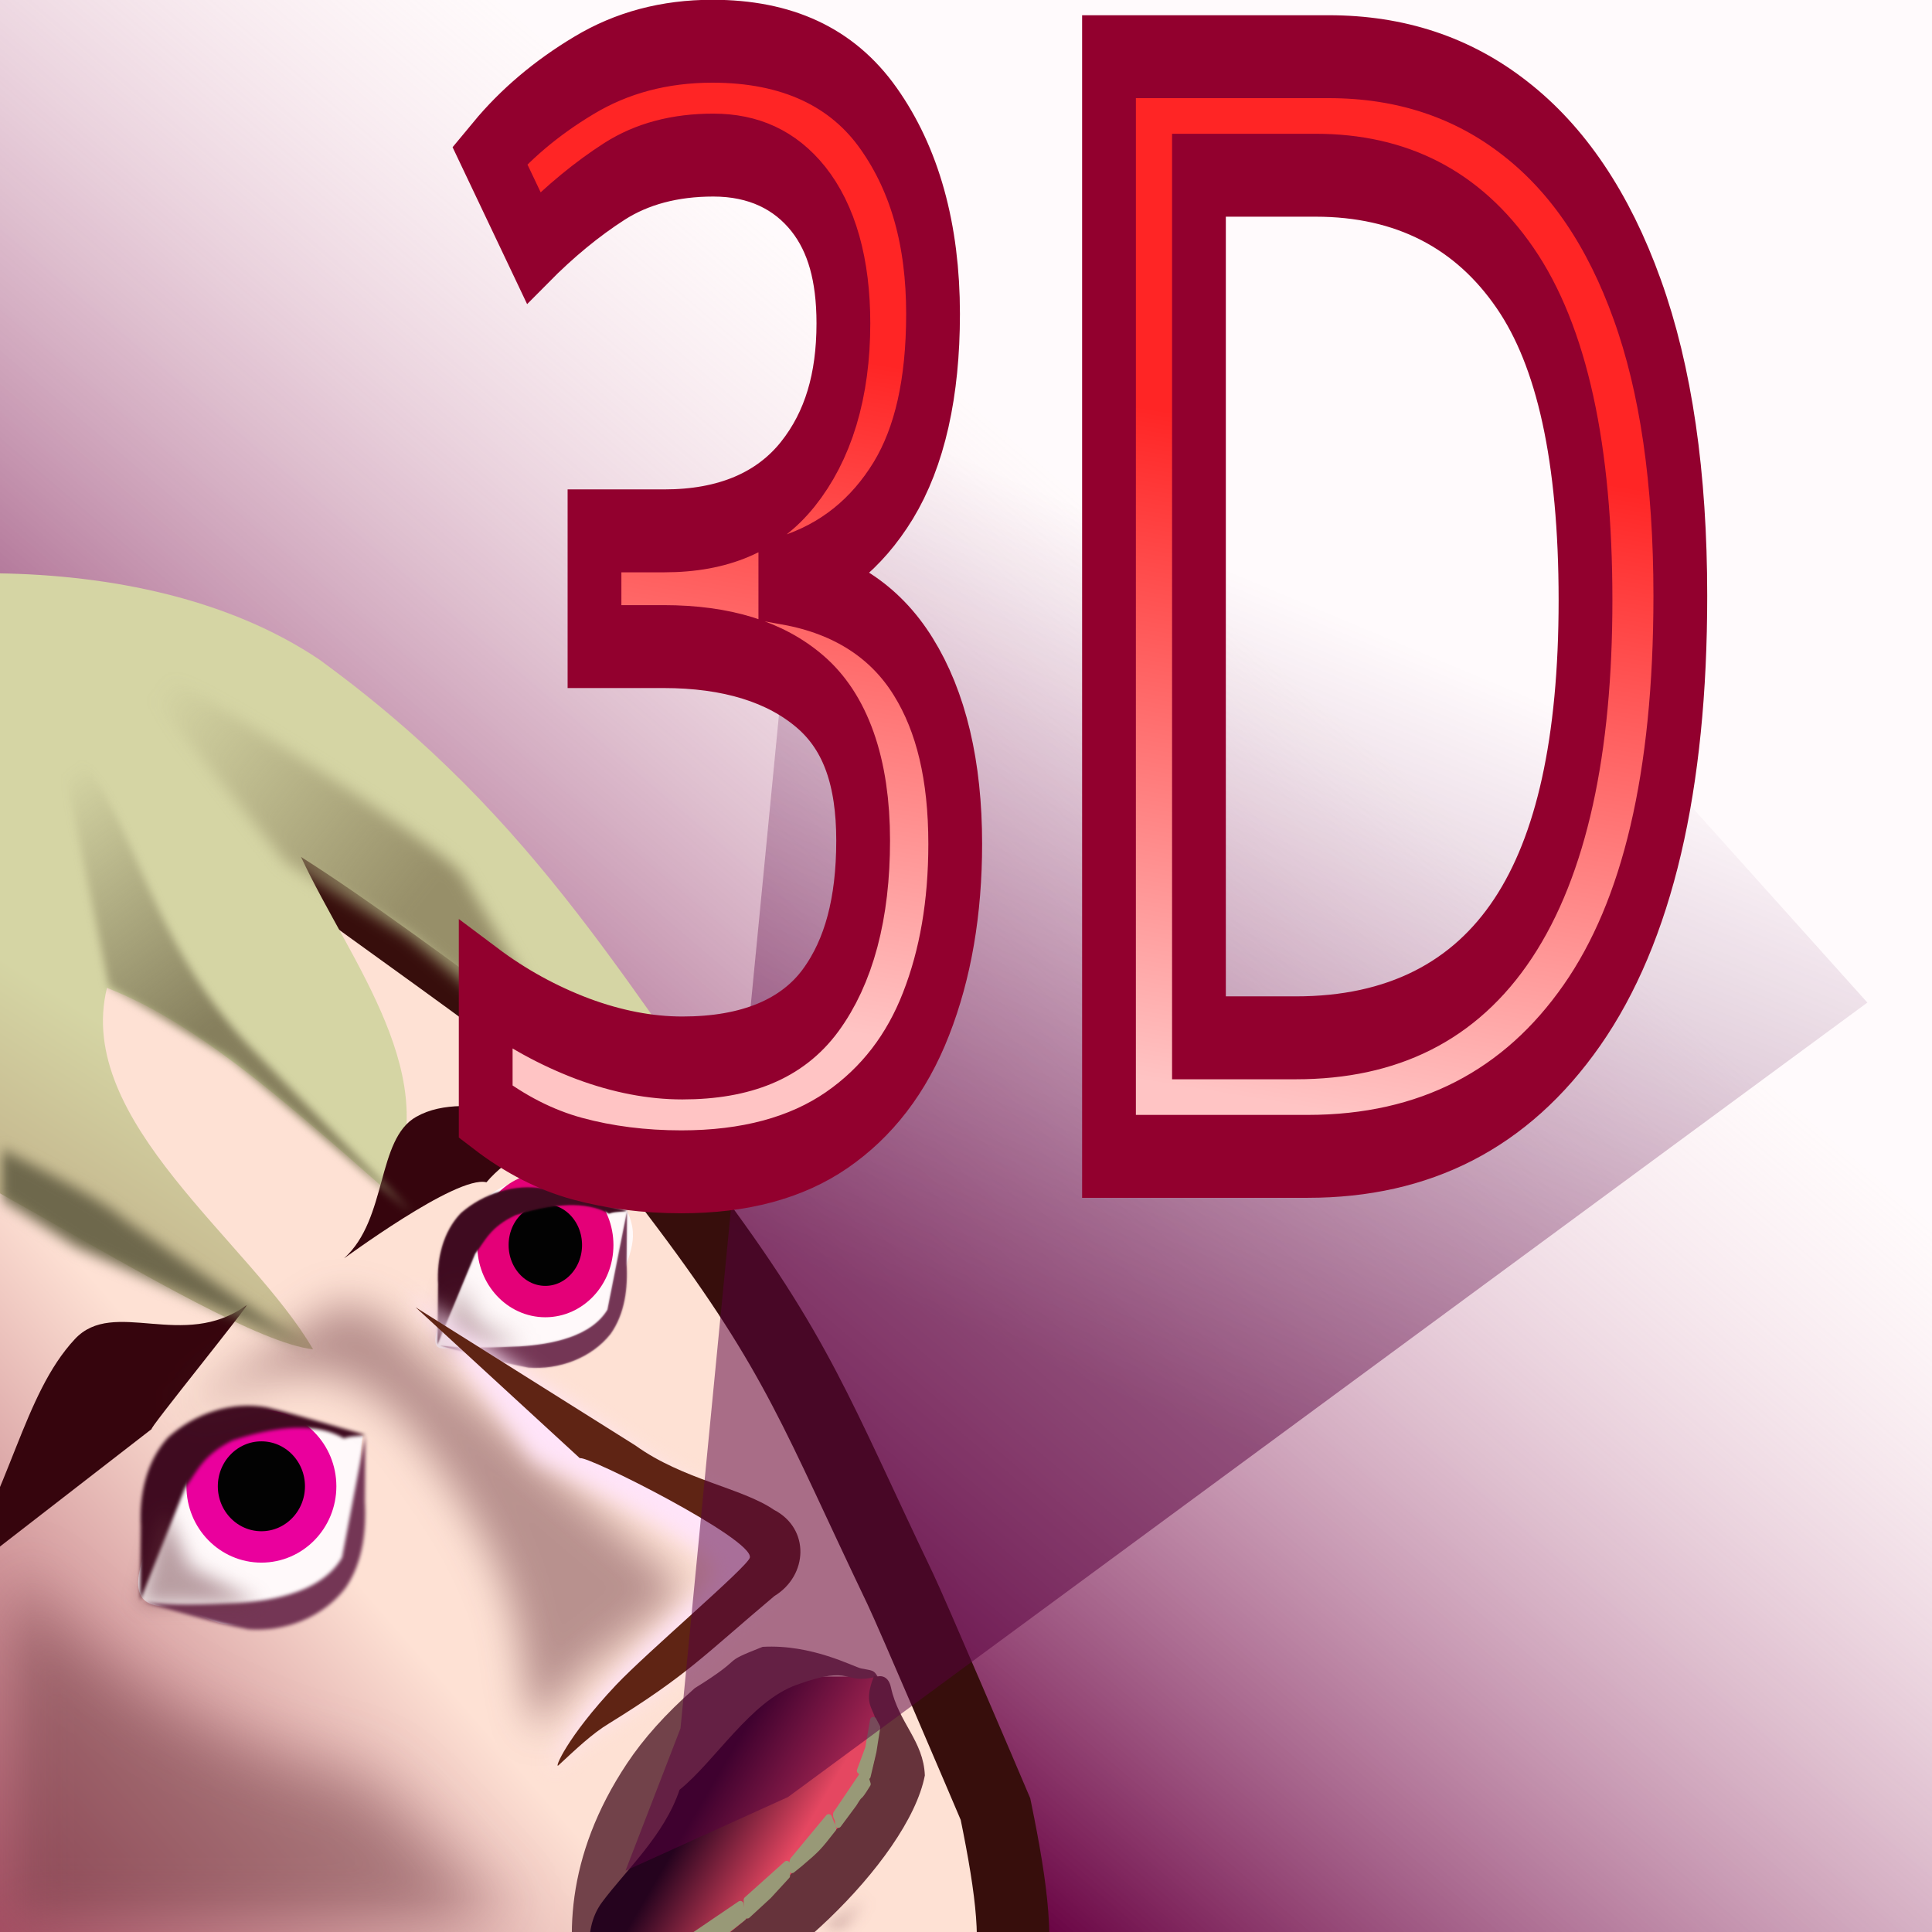
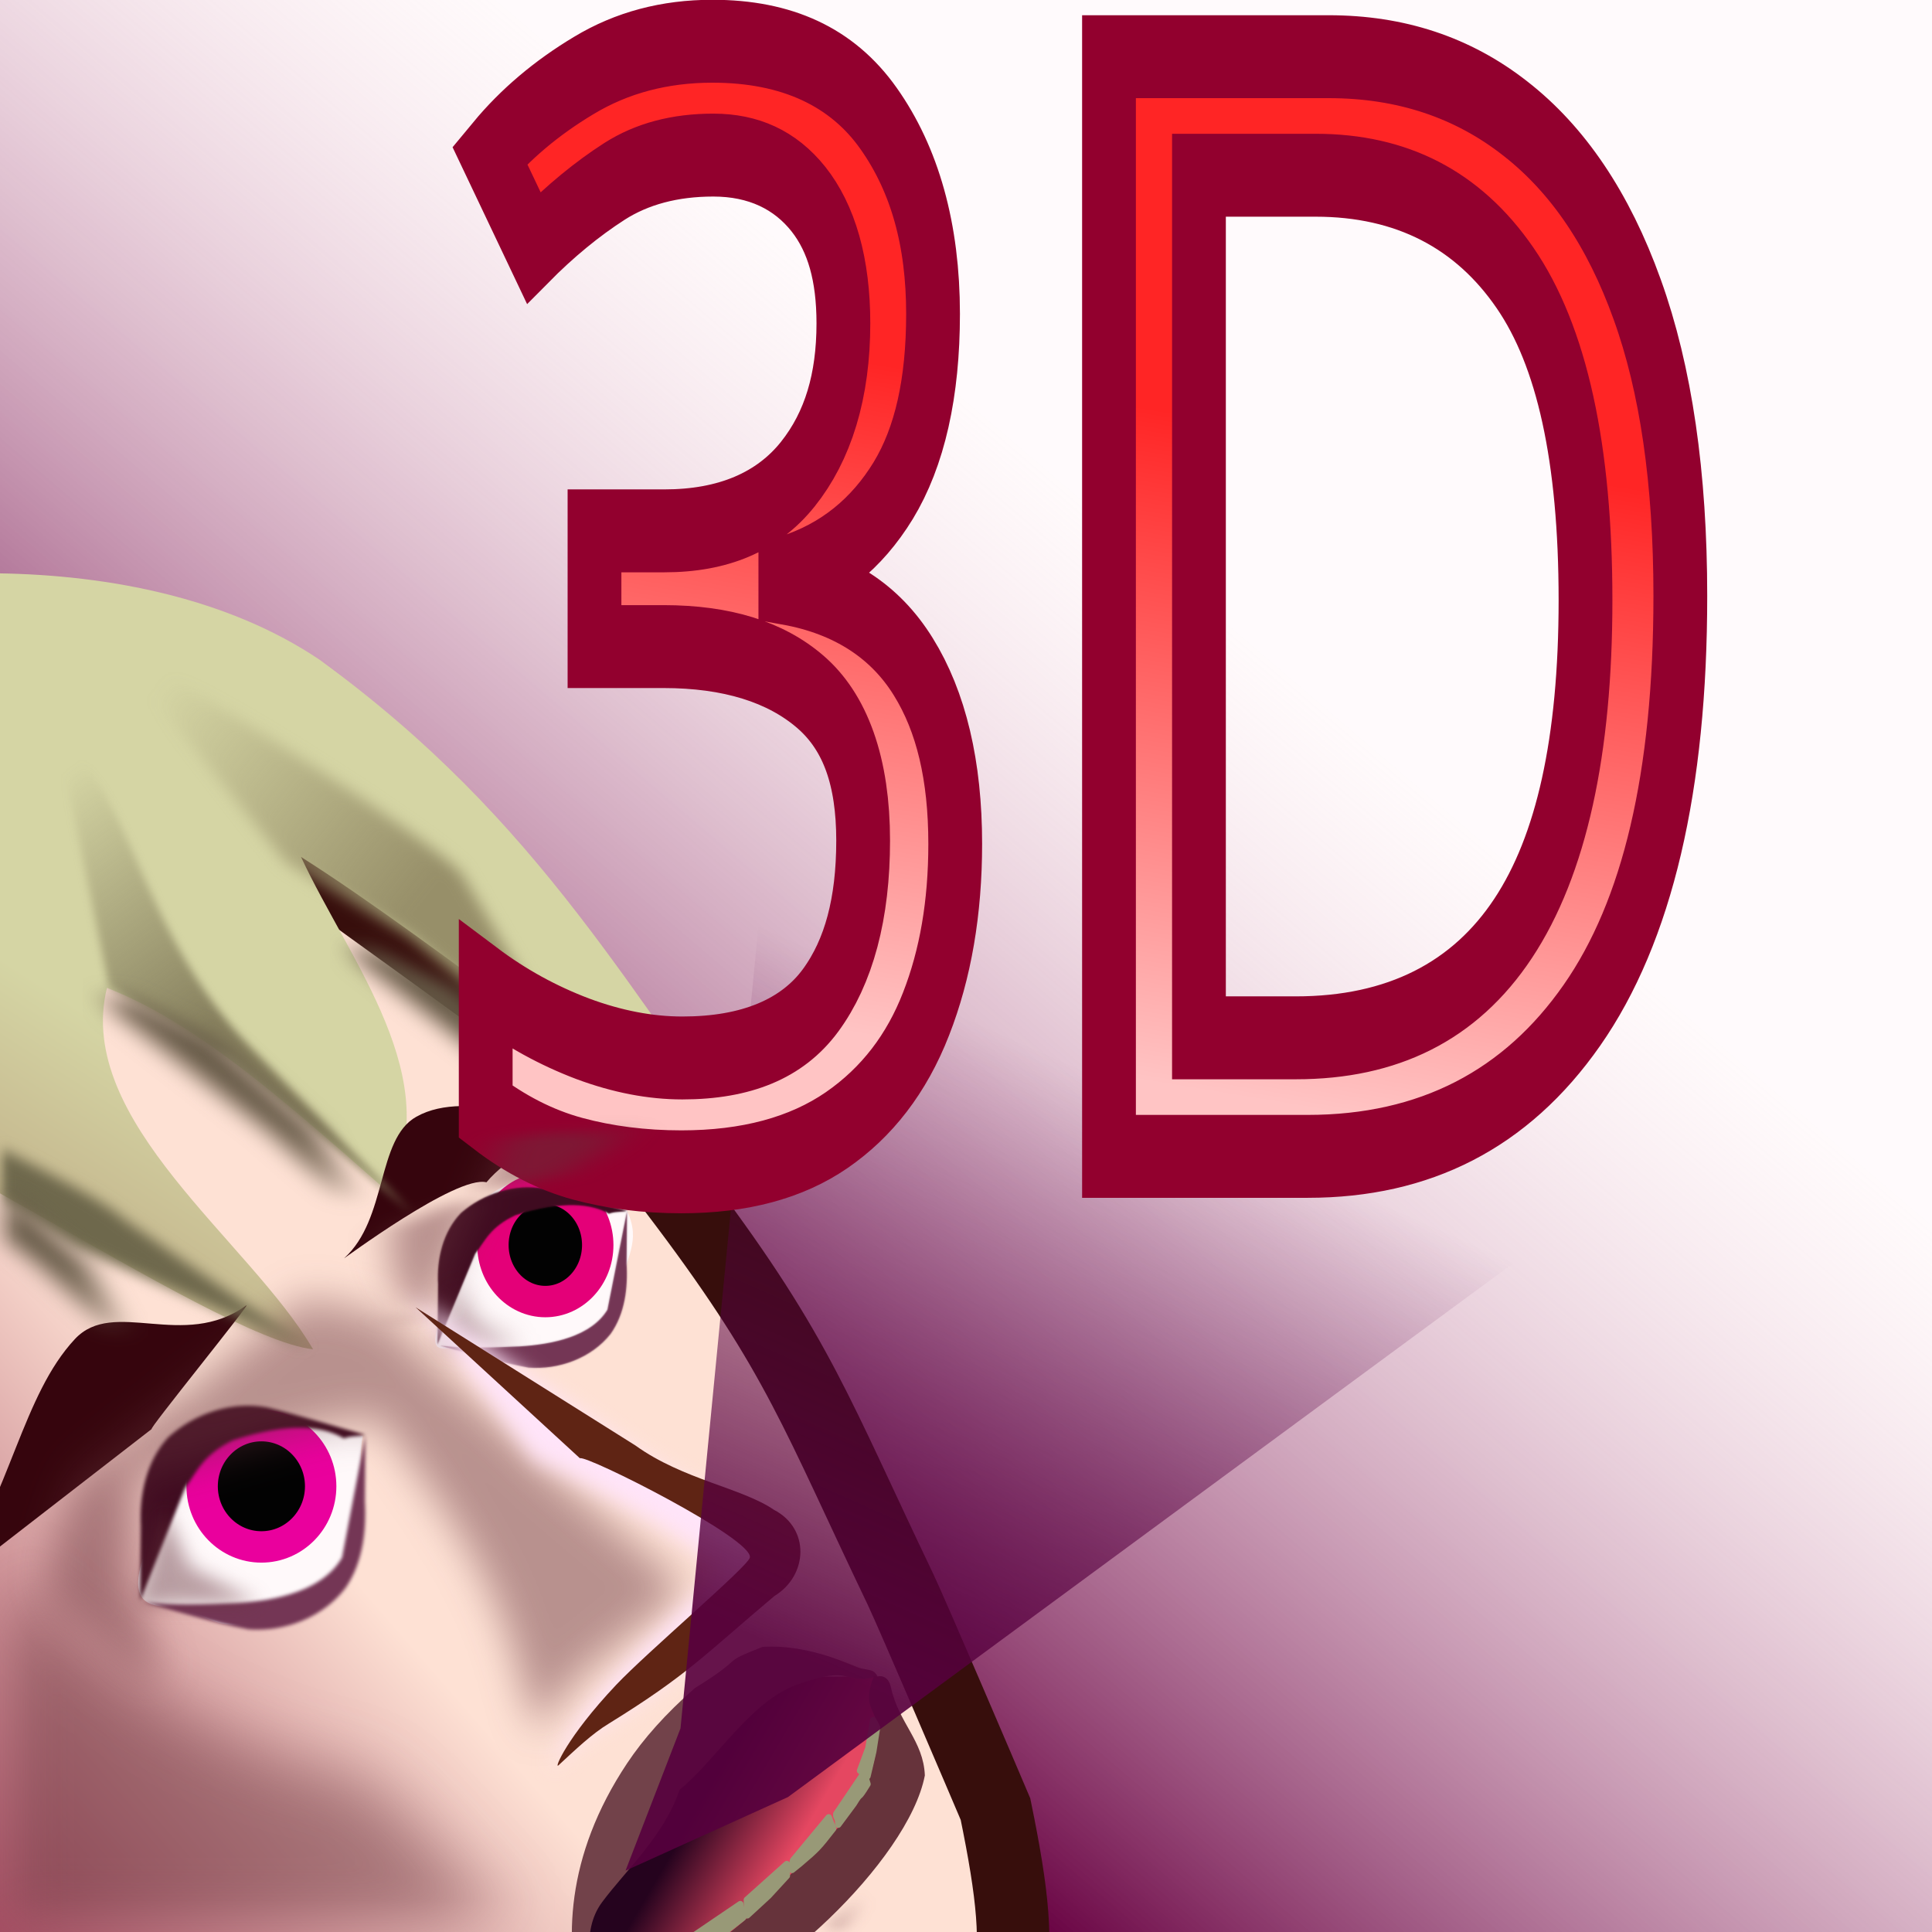
<svg xmlns="http://www.w3.org/2000/svg" xmlns:xlink="http://www.w3.org/1999/xlink" width="80mm" height="80mm" viewBox="0 0 80 80" version="1.1" id="svg8">
  <defs id="defs2">
    <linearGradient id="linearGradient1768">
      <stop style="stop-color:#5c5740;stop-opacity:1;" offset="0" id="stop1764" />
      <stop style="stop-color:#5c5740;stop-opacity:0;" offset="1" id="stop1766" />
    </linearGradient>
    <linearGradient id="linearGradient1760">
      <stop style="stop-color:#6e684c;stop-opacity:1;" offset="0" id="stop1756" />
      <stop style="stop-color:#6e684c;stop-opacity:0;" offset="1" id="stop1758" />
    </linearGradient>
    <linearGradient id="linearGradient1752">
      <stop style="stop-color:#867f5d;stop-opacity:1;" offset="0" id="stop1748" />
      <stop style="stop-color:#867f5d;stop-opacity:0;" offset="1" id="stop1750" />
    </linearGradient>
    <linearGradient id="linearGradient1744">
      <stop style="stop-color:#978f69;stop-opacity:1;" offset="0" id="stop1740" />
      <stop style="stop-color:#978f69;stop-opacity:0;" offset="1" id="stop1742" />
    </linearGradient>
    <linearGradient id="linearGradient1080">
      <stop style="stop-color:#e54761;stop-opacity:1" offset="0" id="stop1076" />
      <stop style="stop-color:#25031e;stop-opacity:1" offset="1" id="stop1078" />
    </linearGradient>
    <linearGradient id="linearGradient944">
-       <stop style="stop-color:#57003e;stop-opacity:0.512" offset="0" id="stop940" />
+       <stop style="stop-color:#57003e;stop-opacity:0.91" offset="0" id="stop940" />
      <stop style="stop-color:#570046;stop-opacity:0" offset="1" id="stop942" />
    </linearGradient>
    <linearGradient id="linearGradient934">
      <stop style="stop-color:#ff2525;stop-opacity:1" offset="0" id="stop930" />
      <stop style="stop-color:#ffc4c4;stop-opacity:1" offset="1" id="stop932" />
    </linearGradient>
    <linearGradient id="linearGradient922">
      <stop style="stop-color:#d5d5a4;stop-opacity:1" offset="0" id="stop918" />
      <stop style="stop-color:#66040c;stop-opacity:1" offset="1" id="stop920" />
    </linearGradient>
    <linearGradient id="linearGradient914">
      <stop style="stop-color:#fee1d4;stop-opacity:1" offset="0" id="stop910" />
      <stop style="stop-color:#881c3d;stop-opacity:1" offset="1" id="stop912" />
    </linearGradient>
    <linearGradient id="linearGradient879">
      <stop style="stop-color:#fedbe3;stop-opacity:0.139" offset="0" id="stop875" />
      <stop style="stop-color:#670041;stop-opacity:1" offset="1" id="stop877" />
    </linearGradient>
    <linearGradient xlink:href="#linearGradient879" id="linearGradient881" x1="90.778" y1="52.865" x2="48.595" y2="101.283" gradientUnits="userSpaceOnUse" gradientTransform="matrix(0.7326114,0,0,0.7174311,-2.233223,-0.6122833)" />
    <linearGradient xlink:href="#linearGradient914" id="linearGradient916" x1="52.936" y1="72.815" x2="31.825" y2="91.199" gradientUnits="userSpaceOnUse" gradientTransform="translate(-32.32617,-0.6398188)" />
    <linearGradient xlink:href="#linearGradient922" id="linearGradient924" x1="32.496" y1="40.371" x2="3.644" y2="85.02" gradientUnits="userSpaceOnUse" gradientTransform="translate(-32.32617,-0.6398188)" />
    <linearGradient xlink:href="#linearGradient934" id="linearGradient936" x1="94.721" y1="13.635" x2="92.343" y2="35.871" gradientUnits="userSpaceOnUse" gradientTransform="translate(-40.13885,-0.5152836)" />
-     <linearGradient xlink:href="#linearGradient944" id="linearGradient946" x1="71.745" y1="59.66" x2="84.544" y2="27.812" gradientUnits="userSpaceOnUse" gradientTransform="matrix(0.9321664,0,0,0.9745289,-24.07877,-1.947762)" />
+     <linearGradient xlink:href="#linearGradient944" id="linearGradient946" x1="63.09" y1="73.144" x2="74.034" y2="47.495" gradientUnits="userSpaceOnUse" gradientTransform="matrix(0.9321664,0,0,0.9745289,-24.07877,-1.947762)" />
    <linearGradient xlink:href="#linearGradient1080" id="linearGradient1082" x1="31.13" y1="81.958" x2="27.423" y2="79.783" gradientUnits="userSpaceOnUse" gradientTransform="translate(0.4927225,-3.231561)" />
    <filter style="color-interpolation-filters:sRGB;" id="filter1126">
      <feGaussianBlur stdDeviation="2.428 1.98" result="blur" id="feGaussianBlur1124" />
    </filter>
    <filter style="color-interpolation-filters:sRGB" id="filter1160" x="-0.069" width="1.137" y="-0.063" height="1.126">
      <feGaussianBlur stdDeviation="1.37" id="feGaussianBlur1162" />
    </filter>
    <filter style="color-interpolation-filters:sRGB;" id="filter1166">
      <feGaussianBlur stdDeviation="2.428 1.98" result="blur" id="feGaussianBlur1164" />
    </filter>
    <filter style="color-interpolation-filters:sRGB" id="filter1176" x="-0.095" width="1.189" y="-0.121" height="1.243">
      <feGaussianBlur stdDeviation="0.735" id="feGaussianBlur1178" />
    </filter>
    <filter style="color-interpolation-filters:sRGB;" id="filter1182">
      <feGaussianBlur stdDeviation="2.428 1.98" result="blur" id="feGaussianBlur1180" />
    </filter>
    <filter style="color-interpolation-filters:sRGB;" id="filter1226">
      <feGaussianBlur stdDeviation="2.428 1.98" result="blur" id="feGaussianBlur1224" />
    </filter>
    <filter style="color-interpolation-filters:sRGB" id="filter1228" x="-0.364" width="1.728" y="-0.446" height="1.893">
      <feGaussianBlur stdDeviation="0.508" id="feGaussianBlur1230" />
    </filter>
    <filter style="color-interpolation-filters:sRGB" id="filter1236" x="-0.19" width="1.38" y="-0.238" height="1.475">
      <feGaussianBlur stdDeviation="0.394" id="feGaussianBlur1238" />
    </filter>
    <filter style="color-interpolation-filters:sRGB;" id="filter1250">
      <feGaussianBlur stdDeviation="1.075 1.588" result="blur" id="feGaussianBlur1248" />
    </filter>
    <filter style="color-interpolation-filters:sRGB" id="filter1272" x="-0.068" width="1.135" y="-0.129" height="1.258">
      <feGaussianBlur stdDeviation="0.322" id="feGaussianBlur1274" />
    </filter>
    <filter style="color-interpolation-filters:sRGB;" id="filter1318">
      <feGaussianBlur stdDeviation="0.1 0.3" result="blur" id="feGaussianBlur1316" />
    </filter>
    <filter style="color-interpolation-filters:sRGB;" id="filter1322">
      <feGaussianBlur stdDeviation="0.1 0.1" result="blur" id="feGaussianBlur1320" />
    </filter>
    <filter style="color-interpolation-filters:sRGB;" id="filter1326">
      <feGaussianBlur stdDeviation="0.1 0.1" result="blur" id="feGaussianBlur1324" />
    </filter>
    <filter style="color-interpolation-filters:sRGB;" id="filter1330">
      <feGaussianBlur stdDeviation="0.1 0.1" result="blur" id="feGaussianBlur1328" />
    </filter>
    <filter style="color-interpolation-filters:sRGB" id="filter1348" x="-0.012" width="1.025" y="-0.015" height="1.03">
      <feGaussianBlur stdDeviation="0.04" id="feGaussianBlur1350" />
    </filter>
    <filter style="color-interpolation-filters:sRGB" id="filter1356" x="-0.019" width="1.039" y="-0.022" height="1.045">
      <feGaussianBlur stdDeviation="0.076" id="feGaussianBlur1358" />
    </filter>
    <filter style="color-interpolation-filters:sRGB" id="filter1360" x="-0.014" width="1.027" y="-0.016" height="1.033">
      <feGaussianBlur stdDeviation="0.045" id="feGaussianBlur1362" />
    </filter>
    <filter style="color-interpolation-filters:sRGB" id="filter1436" x="-0.018" width="1.036" y="-0.021" height="1.042">
      <feGaussianBlur stdDeviation="0.07" id="feGaussianBlur1438" />
    </filter>
    <filter style="color-interpolation-filters:sRGB;" id="filter1442">
      <feGaussianBlur stdDeviation="1.281 1.301" result="blur" id="feGaussianBlur1440" />
    </filter>
    <filter style="color-interpolation-filters:sRGB" id="filter1480" x="-0.06" width="1.12" y="-0.054" height="1.107">
      <feGaussianBlur stdDeviation="0.363" id="feGaussianBlur1482" />
    </filter>
    <filter style="color-interpolation-filters:sRGB;" id="filter1670">
      <feGaussianBlur stdDeviation="0.634 0.322" result="blur" id="feGaussianBlur1668" />
    </filter>
    <filter style="color-interpolation-filters:sRGB;" id="filter1674">
      <feGaussianBlur stdDeviation="0.634 0.322" result="blur" id="feGaussianBlur1672" />
    </filter>
    <filter style="color-interpolation-filters:sRGB;" id="filter1678">
      <feGaussianBlur stdDeviation="0.634 0.322" result="blur" id="feGaussianBlur1676" />
    </filter>
    <filter style="color-interpolation-filters:sRGB;" id="filter1682">
      <feGaussianBlur stdDeviation="0.634 0.322" result="blur" id="feGaussianBlur1680" />
    </filter>
    <filter style="color-interpolation-filters:sRGB" id="filter1696" x="-0.029" width="1.057" y="-0.022" height="1.043">
      <feGaussianBlur stdDeviation="0.175" id="feGaussianBlur1698" />
    </filter>
    <filter style="color-interpolation-filters:sRGB" id="filter1704" x="-0.037" width="1.074" y="-0.04" height="1.08">
      <feGaussianBlur stdDeviation="0.308" id="feGaussianBlur1706" />
    </filter>
    <filter style="color-interpolation-filters:sRGB" id="filter1724" x="-0.02" width="1.041" y="-0.044" height="1.088">
      <feGaussianBlur stdDeviation="0.273" id="feGaussianBlur1726" />
    </filter>
    <filter style="color-interpolation-filters:sRGB" id="filter1728" x="-0.044" width="1.088" y="-0.067" height="1.135">
      <feGaussianBlur stdDeviation="0.356" id="feGaussianBlur1730" />
    </filter>
    <linearGradient xlink:href="#linearGradient1744" id="linearGradient1746" x1="17.541" y1="36.937" x2="6.764" y2="28.326" gradientUnits="userSpaceOnUse" />
    <linearGradient xlink:href="#linearGradient1752" id="linearGradient1754" x1="8.435" y1="42.752" x2="1.282" y2="33.06" gradientUnits="userSpaceOnUse" />
    <linearGradient xlink:href="#linearGradient1760" id="linearGradient1762" x1="-0.155" y1="48.329" x2="-13.667" y2="41.334" gradientUnits="userSpaceOnUse" />
    <linearGradient xlink:href="#linearGradient1768" id="linearGradient1770" x1="-9.128" y1="56.573" x2="-21.916" y2="47.886" gradientUnits="userSpaceOnUse" />
+     <filter style="color-interpolation-filters:sRGB;" id="filter1147">
+       <feGaussianBlur stdDeviation="0.634 0.322" result="blur" id="feGaussianBlur1145" />
+     </filter>
+     <filter style="color-interpolation-filters:sRGB" id="filter1147-3">
+       <feGaussianBlur stdDeviation="0.634 0.322" result="blur" id="feGaussianBlur1145-6" />
+     </filter>
+     <filter style="color-interpolation-filters:sRGB" id="filter1147-3-5">
+       <feGaussianBlur stdDeviation="0.634 0.322" result="blur" id="feGaussianBlur1145-6-3" />
+     </filter>
+     <filter style="color-interpolation-filters:sRGB" id="filter1147-3-5-6">
+       <feGaussianBlur stdDeviation="0.634 0.322" result="blur" id="feGaussianBlur1145-6-3-2" />
+     </filter>
+     <filter style="color-interpolation-filters:sRGB" id="filter1176-1" x="-0.095" width="1.189" y="-0.121" height="1.243">
+       <feGaussianBlur stdDeviation="0.735" id="feGaussianBlur1178-2" />
+     </filter>
  </defs>
  <g id="layer1">
    <rect style="opacity:1;fill:url(#linearGradient881);fill-opacity:1;stroke:none;stroke-width:1.365;stroke-linecap:square;stroke-linejoin:miter;stroke-miterlimit:4;stroke-dasharray:none;stroke-dashoffset:0;stroke-opacity:1" id="rect873" width="82.771" height="80.969" x="-2.553" y="-0.542" />
    <path id="path833" style="fill:url(#linearGradient916);fill-opacity:1;fill-rule:evenodd;stroke:#370e0c;stroke-width:3;stroke-linecap:butt;stroke-linejoin:miter;stroke-miterlimit:4;stroke-dasharray:none;stroke-opacity:1" d="m 4.834,115.115 c -0.8,0.041 -2.712,-0.796 -2.712,-0.796 -6.018,-6.295 -11.475,-15.722 -17.039,-22.545 L -24.027,79.083 C -27.754,68.525 -27.276,56.258 -23.426,45.844 c 1.506,-4.491 4.802,-7.707 8.53,-9.714 3.446,-1.979 11.425,-9.392 15.595,-9.012 5.761,0.097 6.551,5.655 11.767,8.367 3.721,2.771 7.553,5.39 11.205,8.256 1.579,2.037 3.162,4.085 4.721,6.162 4.68,6.232 5.443,8.698 8.886,15.888 0.494,1.032 3.493,8.058 3.943,9.12 1.451,7.064 0.859,8.285 -2.83,13.2 -3.095,3.927 -6.366,5.991 -4.318,7.828 3.139,12.05 6.31,18.814 1.892,20.376 -13.569,0.291 -0.063,-0.847 -20.346,-0.969 0,0 -2.362,-0.665 -10.786,-0.231 z" />
    <path id="path840" style="fill:url(#linearGradient924);fill-opacity:1;fill-rule:evenodd;stroke:none;stroke-width:3;stroke-linecap:square;stroke-linejoin:miter;stroke-miterlimit:40;stroke-dasharray:none;stroke-opacity:1;paint-order:normal" d="m -21.071,107.896 -8.633,-20.121 c -0.34,7.724 -0.68,15.448 -1.02,23.172 L -33.555,73.987 C -36.803,62.156 -34.752,53.699 -32.713,45.235 -28.302,33.055 -22.777,29.95 -12.096,25.676 -6.349,23.376 5.744,22.268 13.232,27.318 22.45,34.031 26.053,41.127 32.45,49.687 26.958,46.216 17.957,38.957 12.466,35.485 14.514,39.879 18.536,44.707 16.06,49.351 11.365,45.187 7.964,42.292 4.429,40.906 3.073,46.422 10.371,51.406 12.963,55.872 8.675,55.403 -6.76,44.29 -6.487,47.235 c -0.769,0.575 2.716,2.906 2.121,4.468 -0.909,2.387 0.465,5.53 3.433,9.657 -1.045,1.056 -9.813,-4.627 -10.521,-3.727 -1.409,1.794 5.228,9.133 0.055,12.93 -6.022,14.048 8.38,15.983 13.302,25.057 l -4.467,9.182 -5.637,-12.443 z" />
    <path id="path863" style="opacity:1;fill:#fff9fa;fill-opacity:1;stroke:none;stroke-width:1;stroke-linecap:square;stroke-linejoin:miter;stroke-miterlimit:4;stroke-dasharray:none;stroke-dashoffset:0;stroke-opacity:1" d="m 15.023,59.445 c -0.275,1.422 0.264,2.738 -0.156,4.604 -0.123,0.547 -0.526,1.193 -1.073,1.74 -0.496,0.495 -1.112,0.908 -1.747,1.091 C 8.521,67.897 8.982,66.695 6.706,66.514 5.871,66.447 5.297,66.001 6.125,63.966 c 0.555,-1.363 0.09,-3.202 1.485,-4.16 1.824,-1.254 3.632,-1.011 5.149,-0.748 1.1,0.191 1.568,0.266 2.266,0.4 2e-6,1e-6 -0.003,-0.012 -0.003,-0.012 z" />
    <ellipse style="opacity:1;fill:#020202;fill-opacity:1;stroke:#ea009d;stroke-width:1.3;stroke-linecap:square;stroke-linejoin:miter;stroke-miterlimit:4;stroke-dasharray:none;stroke-dashoffset:0;stroke-opacity:1" id="path883" cx="10.824" cy="61.544" rx="2.454" ry="2.511" />
    <path id="path863-5" style="opacity:1;fill:#fff9fa;fill-opacity:1;stroke:none;stroke-width:1;stroke-linecap:square;stroke-linejoin:miter;stroke-miterlimit:4;stroke-dasharray:none;stroke-dashoffset:0;stroke-opacity:1" d="m 25.965,50.138 c 0.595,1.292 -0.039,1.866 -0.394,3.517 -0.198,0.922 -0.152,1.596 -2.19,2.231 -1.887,0.588 -2.461,-0.331 -4.537,-0.079 -0.872,0.106 -1.11,0.083 -0.413,-1.718 0.467,-1.206 0.624,-3.73 1.798,-4.578 1.535,-1.11 2.292,-0.506 3.569,-0.274 0.926,0.169 1.771,0.04 2.167,0.9 z" />
    <ellipse style="opacity:1;fill:#020202;fill-opacity:1;stroke:#e40078;stroke-width:1.3;stroke-linecap:square;stroke-linejoin:miter;stroke-miterlimit:4;stroke-dasharray:none;stroke-dashoffset:0;stroke-opacity:1" id="path883-2" cx="22.581" cy="51.554" rx="2.17" ry="2.341" />
    <path id="path926" style="fill:#36050d;fill-opacity:1;fill-rule:evenodd;stroke:none;stroke-width:4;stroke-linecap:butt;stroke-linejoin:miter;stroke-miterlimit:4;stroke-dasharray:none;stroke-opacity:1" d="M 6.292,59.164 C 5.993,59.374 10.478,53.853 10.197,54.055 7.587,55.939 4.709,53.722 3.1,55.449 0.941,57.767 0.467,61.72 -2.063,65.636 v 0" />
    <path style="fill:none;fill-rule:evenodd;stroke:#000000;stroke-width:3;stroke-linecap:butt;stroke-linejoin:miter;stroke-miterlimit:4;stroke-dasharray:none;stroke-opacity:1" d="M -0.292,85.959 -10,83.479 v 0" id="path938" />
    <path id="path926-4" style="fill:#36050d;fill-opacity:1;fill-rule:evenodd;stroke:none;stroke-width:4;stroke-linecap:butt;stroke-linejoin:miter;stroke-miterlimit:4;stroke-dasharray:none;stroke-opacity:1" d="m 26.392,45.522 c 0.05,-0.011 -4.577,1.444 -6.249,3.434 -1.245,-0.314 -6.03,3.268 -5.889,3.141 1.8,-1.629 1.328,-4.926 2.985,-5.855 2.224,-1.246 5.463,0.669 9.152,-0.72 v 0" />
    <path id="path1005" style="fill:#3f0b20;fill-opacity:1;fill-rule:evenodd;stroke:none;stroke-width:0.265px;stroke-linecap:butt;stroke-linejoin:miter;stroke-opacity:1;filter:url(#filter1356)" d="m 5.806,66.278 1.853,-4.662 c 0.501,-0.669 0.716,-1.357 1.975,-1.976 2.4,-0.794 3.806,-0.561 4.607,-0.078 0.26,-0.119 0.723,-0.083 0.89,-0.149 -1.358,-0.373 -2.703,-0.803 -4.07,-1.135 -1.458,-0.271 -2.998,0.238 -4.104,1.248 -0.887,0.963 -1.197,2.358 -1.126,3.662 -0.008,1.03 -0.017,2.061 -0.025,3.091 z" />
    <path id="path1005-0" style="fill:#3f0b20;fill-opacity:1;fill-rule:evenodd;stroke:none;stroke-width:0.265px;stroke-linecap:butt;stroke-linejoin:miter;stroke-opacity:1;filter:url(#filter1360)" d="m 18.117,55.672 1.56,-3.758 c 0.422,-0.539 0.602,-1.094 1.662,-1.593 2.02,-0.64 3.203,-0.453 3.877,-0.063 0.219,-0.096 0.609,-0.067 0.749,-0.12 -1.143,-0.3 -2.274,-0.648 -3.425,-0.915 -1.227,-0.219 -2.523,0.192 -3.454,1.006 -0.747,0.777 -1.007,1.901 -0.948,2.952 -0.007,0.831 -0.014,1.661 -0.021,2.492 z" />
    <path id="path1005-5" style="fill:#743655;fill-opacity:1;fill-rule:evenodd;stroke:none;stroke-width:0.265px;stroke-linecap:butt;stroke-linejoin:miter;stroke-opacity:1;filter:url(#filter1436)" d="m 15.131,59.413 -0.966,5.079 c -0.801,1.381 -2.722,1.783 -4.316,1.884 -1.307,0.058 -2.629,0.119 -3.925,-0.04 1.448,0.4 2.888,0.846 4.36,1.132 1.496,0.114 3.089,-0.485 4.034,-1.73 0.708,-1.037 0.859,-2.362 0.79,-3.603 0.007,-0.908 0.015,-1.815 0.022,-2.723 z" />
    <path id="path1005-5-9" style="fill:#743655;fill-opacity:1;fill-rule:evenodd;stroke:none;stroke-width:0.265px;stroke-linecap:butt;stroke-linejoin:miter;stroke-opacity:1;filter:url(#filter1348)" d="m 25.965,50.138 -0.813,4.094 c -0.674,1.113 -2.291,1.437 -3.633,1.519 -1.1,0.047 -2.212,0.096 -3.303,-0.032 1.218,0.322 2.43,0.682 3.67,0.913 1.259,0.092 2.6,-0.391 3.395,-1.394 0.596,-0.836 0.723,-1.904 0.665,-2.905 0.006,-0.732 0.013,-1.463 0.019,-2.195 z" />
    <path style="fill:url(#linearGradient1082);fill-opacity:1;fill-rule:evenodd;stroke:none;stroke-width:0.265px;stroke-linecap:butt;stroke-linejoin:miter;stroke-opacity:1" d="m 24.082,83.129 0.625,-7.117 5.615,-6.579 6.019,-0.014 c 0,0 0.429,5.021 0.185,4.855 -0.244,-0.166 -6.596,7.261 -6.596,7.261 z" id="path1074" />
    <path id="path837" style="fill:#72424a;fill-opacity:1;fill-rule:evenodd;stroke:none;stroke-width:3.765;stroke-linecap:butt;stroke-linejoin:miter;stroke-miterlimit:4;stroke-dasharray:none;stroke-opacity:1" d="m 24.082,83.129 c -0.717,-2.664 -0.698,-6.242 1.89,-10.122 0.664,-0.996 1.573,-2.03 2.797,-3.104 2.253,-1.396 0.931,-0.97 2.81,-1.711 2.039,-0.116 3.765,0.83 4.086,0.896 0.445,0.09 0.517,0.054 0.674,0.332 -1.509,0.378 -0.935,-0.53 -3.359,0.347 -1.908,0.69 -3.366,3.153 -4.841,4.344 -0.637,1.898 -2.241,3.351 -3.205,4.65 -0.958,1.29 -0.253,2.801 -0.854,4.369 z" />
    <path id="path837-4" style="fill:#66333b;fill-opacity:1;fill-rule:evenodd;stroke:none;stroke-width:3.765;stroke-linecap:butt;stroke-linejoin:miter;stroke-miterlimit:4;stroke-dasharray:none;stroke-opacity:1" d="m 36.341,69.419 v 0 c 0,0 0.426,-0.127 0.551,0.452 0.317,1.47 1.349,2.21 1.404,3.646 -0.686,3.557 -6.655,9.081 -9.772,9.591 -2.657,-0.63 -2.809,0.372 -4.441,0.022 1.509,-0.378 4.344,-1.641 6.34,-3.271 1.754,-1.432 2.422,-2.512 3.697,-3.621 0.851,-0.74 1.952,-1.959 2.196,-4.045 0.186,-1.596 -0.727,-1.232 -0.126,-2.799 z" />
    <path style="fill:#989977;fill-opacity:1;fill-rule:evenodd;stroke:#989977;stroke-width:0.265;stroke-linecap:round;stroke-linejoin:round;stroke-miterlimit:4;stroke-dasharray:none;stroke-opacity:1" d="m 26.209,82.306 -0.1,-0.336 2.316,-1.59 0.278,0.689 z" id="path993" />
    <path style="fill:#989977;fill-opacity:1;fill-rule:evenodd;stroke:#989977;stroke-width:0.265;stroke-linecap:round;stroke-linejoin:round;stroke-miterlimit:4;stroke-dasharray:none;stroke-opacity:1" d="m 28.934,80.834 -0.156,-0.714 1.877,-1.274 0.109,0.561 z" id="path993-3" />
    <path style="fill:#989977;fill-opacity:1;fill-rule:evenodd;stroke:#989977;stroke-width:0.265;stroke-linecap:round;stroke-linejoin:round;stroke-miterlimit:4;stroke-dasharray:none;stroke-opacity:1" d="m 30.943,79.31 -0.016,-0.644 1.651,-1.479 0.004,0.486 -0.76,0.827 z" id="path993-6" />
    <path id="path993-7" style="fill:#989977;fill-opacity:1;fill-rule:evenodd;stroke:#989977;stroke-width:0.265;stroke-linecap:round;stroke-linejoin:round;stroke-miterlimit:4;stroke-dasharray:none;stroke-opacity:1" d="m 32.796,77.429 c -0.035,-0.147 0.012,-0.221 0.045,-0.4 l 1.473,-1.776 0.183,0.467 c -0.615,0.787 -0.652,0.832 -1.381,1.451 z" />
    <path style="fill:#989977;fill-opacity:1;fill-rule:evenodd;stroke:#989977;stroke-width:0.265;stroke-linecap:round;stroke-linejoin:round;stroke-miterlimit:4;stroke-dasharray:none;stroke-opacity:1" d="m 35.919,73.551 -0.306,-0.229 0.345,-0.933 0.202,-1.162 0.157,0.298 -0.158,1.007 z" id="path993-5" />
    <path id="path993-7-3" style="fill:#989977;fill-opacity:1;fill-rule:evenodd;stroke:#989977;stroke-width:0.265;stroke-linecap:round;stroke-linejoin:round;stroke-miterlimit:4;stroke-dasharray:none;stroke-opacity:1" d="m 34.707,75.557 c 0.02,-0.324 -0.104,-0.271 -0.077,-0.45 l 1.148,-1.7 0.144,0.467 c -0.484,0.787 -0.206,0.216 -0.573,0.818 z" />
-     <path style="fill:#66333b;fill-opacity:0.459;fill-rule:evenodd;stroke:none;stroke-width:0.231px;stroke-linecap:butt;stroke-linejoin:miter;stroke-opacity:1;filter:url(#filter1176)" d="m 7.251,57.502 c 2.6,-0.625 5.35,-2.911 8.906,0.592 5.13,5.959 3.763,7.49 4.773,10.262 l 1.677,-1.852 4.079,-2.921 -5.734,-4.371 C 19.632,57.937 17.07,56.163 15.738,54.792 14.911,53.941 14.08,53.967 13.354,53.825 Z" id="path1053" transform="matrix(1.086566,0,0,1.211853,-0.5560778,-11.24327)" />
+     <path style="fill:#66333b;fill-opacity:0.459;fill-rule:evenodd;stroke:none;stroke-width:0.231px;stroke-linecap:butt;stroke-linejoin:miter;stroke-opacity:1;filter:url(#filter1176)" d="m 3.466,59.722 c -0.007,-0.122 -2.299,4.6 -0.098,4.732 0.071,0.004 3.039,2.543 3.227,2.104 0.166,-0.388 -1.44,-3.323 -1.238,-3.847 0.513,-1.327 0.042,-3.168 0.203,-3.102 0.712,0.29 8.755,-2.456 9.538,-1.685 5.13,5.959 4.822,7.661 5.832,10.433 l 1.677,-1.852 4.079,-2.921 -5.734,-4.371 c -1.32,-1.274 -3.882,-3.049 -5.214,-4.42 -0.827,-0.851 -2.936,-0.982 -3.662,-1.124 z" id="path1053" transform="matrix(1.086566,0,0,1.211853,-0.5560778,-11.24327)" />
    <path style="fill:#66333b;fill-opacity:0.459;fill-rule:evenodd;stroke:none;stroke-width:0.265px;stroke-linecap:butt;stroke-linejoin:miter;stroke-opacity:1;filter:url(#filter1272)" d="m 35.802,78.682 -3.083,2.292 -1.903,1.279 -2.293,0.856 -1.818,-0.073 -2.344,0.391 2.254,1.254 3.191,-0.354 4.702,-4.139 z" id="path1055" />
-     <path style="fill:#66333b;fill-opacity:0.459;fill-rule:evenodd;stroke:none;stroke-width:0.265px;stroke-linecap:butt;stroke-linejoin:miter;stroke-opacity:1;filter:url(#filter1160)" d="M 0.093,65.137 4.902,69.245 c 2.096,1.791 6.528,3.649 8.469,3.994 1.946,0.347 2.258,0.744 4.233,2.781 l 4.768,5.189 5.136,6.783 c 2.866,3.274 7.085,-0.066 9.034,0.399 L 31.896,94.416 26.694,102.089 34.275,114.588 2.121,114.319 -9.867,96.396 -11.398,70.564 -2.077,62.364 Z" id="path1057" />
+     <path style="fill:#66333b;fill-opacity:0.459;fill-rule:evenodd;stroke:none;stroke-width:0.265px;stroke-linecap:butt;stroke-linejoin:miter;stroke-opacity:1;filter:url(#filter1160)" d="M 0.093,65.137 4.902,69.245 c 2.096,1.791 6.528,3.649 8.469,3.994 1.946,0.347 2.258,0.744 4.233,2.781 l 4.768,5.189 5.136,6.783 c 2.866,3.274 7.085,-0.066 9.034,0.399 L 31.896,94.416 26.694,102.089 34.275,114.588 2.121,114.319 -9.867,96.396 -11.398,70.564 -9.642,51.604 Z" id="path1057" />
    <path style="fill:#66333b;fill-opacity:0.459;fill-rule:evenodd;stroke:none;stroke-width:0.265px;stroke-linecap:butt;stroke-linejoin:miter;stroke-opacity:1;filter:url(#filter1236)" d="m 6.796,62.453 1.062,2.419 2.892,1.522 -4.97,0.037 z" id="path1059" />
    <path style="fill:#66333b;fill-opacity:0.459;fill-rule:evenodd;stroke:none;stroke-width:0.265px;stroke-linecap:butt;stroke-linejoin:miter;stroke-opacity:1;filter:url(#filter1228)" d="m 18.902,53.083 0.716,1.662 1.951,1.045 -3.353,0.025 z" id="path1059-5" />
    <path id="path900" style="fill:#ffe4f9;fill-opacity:1;fill-rule:evenodd;stroke:none;stroke-width:4.27;stroke-linecap:round;stroke-linejoin:miter;stroke-miterlimit:4;stroke-dasharray:none;stroke-opacity:1;filter:url(#filter1480)" d="m 16.026,53.395 8.404,5.307 c 1.805,1.166 3.89,1.994 5.087,2.736 1.382,0.64 0.373,2.337 -0.916,3.042 -2.682,2.024 -2.169,2.051 -5.176,3.718 -0.659,0.355 -1.292,0.904 -1.93,1.432 -0.182,0.15 0.948,-1.614 2.832,-3.403 1.181,-1.122 3.427,-2.919 3.511,-3.232 0.169,-0.628 -6.647,-3.908 -6.887,-3.784" transform="matrix(1.086566,0,0,1.211853,-0.5560778,-11.24327)" />
    <path id="path900-9" style="mix-blend-mode:normal;fill:#5f2414;fill-opacity:1;fill-rule:evenodd;stroke:none;stroke-width:4.9;stroke-linecap:round;stroke-linejoin:miter;stroke-miterlimit:4;stroke-dasharray:none;stroke-opacity:1" d="m 17.207,54.13 9.107,5.726 c 1.961,1.413 4.43,1.763 5.731,2.661 1.501,0.775 1.42,2.718 0.02,3.572 -2.914,2.453 -3.575,3.254 -6.842,5.273 -0.716,0.43 -1.404,1.096 -2.097,1.735 -0.198,0.182 0.338,-1.158 2.385,-3.327 1.283,-1.359 5.447,-4.892 5.538,-5.271 0.183,-0.762 -6.776,-4.266 -7.037,-4.116" />
    <path style="fill:url(#linearGradient946);fill-opacity:1;fill-rule:evenodd;stroke:none;stroke-width:0.265px;stroke-linecap:butt;stroke-linejoin:miter;stroke-opacity:1" d="M 77.323,41.514 32.631,74.411 25.901,77.461 28.178,71.568 35.612,-4.951 Z" id="path871" />
    <path style="fill:url(#linearGradient1754);fill-opacity:1;fill-rule:evenodd;stroke:none;stroke-width:0.265px;stroke-linecap:butt;stroke-linejoin:miter;stroke-opacity:1;filter:url(#filter1696)" d="m 2.462,30.851 c 2.89,1.467 3.241,7.726 7.963,12.567 l 6.638,6.806 -7.496,-6.369 -5.054,-3.003 z" id="path1597" />
    <path style="fill:url(#linearGradient1746);fill-opacity:1;fill-rule:evenodd;stroke:none;stroke-width:0.265px;stroke-linecap:butt;stroke-linejoin:miter;stroke-opacity:1;filter:url(#filter1704)" d="m 4.495,26.62 c 2.89,1.467 12.272,7.322 14.594,9.518 l 5.305,8.959 -7.496,-6.369 -5.054,-3.003 z" id="path1597-1" />
    <path style="fill:url(#linearGradient1762);fill-opacity:1;fill-rule:evenodd;stroke:none;stroke-width:0.265px;stroke-linecap:butt;stroke-linejoin:miter;stroke-opacity:1;filter:url(#filter1724)" d="m -19.421,40.885 c 1.79,0.47 5.448,0.267 9.181,1.936 6.254,2.796 13.942,6.31 15.396,7.685 l 7.592,5.297 -9.601,-4.173 -5.835,-3.753 c -5.695,-3.518 -11.181,-4.926 -16.732,-6.993 z" id="path1597-1-2" />
    <path style="fill:url(#linearGradient1770);fill-opacity:1;fill-rule:evenodd;stroke:none;stroke-width:0.265px;stroke-linecap:butt;stroke-linejoin:miter;stroke-opacity:1;filter:url(#filter1728)" d="m -20.219,49.208 c 2.802,1.01 8.801,1.433 11.756,6.934 l 7.564,5.722 -9.601,-4.173 -1.34,-1.443 z" id="path1597-1-2-7" />
+     <path style="fill:#645845;fill-rule:evenodd;stroke:none;stroke-width:0.265px;stroke-linecap:butt;stroke-linejoin:miter;stroke-opacity:1;fill-opacity:1;filter:url(#filter1147)" d="m 4.936,42.003 6.305,4.928 3.321,2.9 -1.601,-3.087 -3.878,-3.567 -4.639,-2.276 z" id="path1143" />
+     <path style="fill:#645845;fill-opacity:1;fill-rule:evenodd;stroke:none;stroke-width:0.282px;stroke-linecap:butt;stroke-linejoin:miter;stroke-opacity:1;filter:url(#filter1147-3)" d="m 14.452,39.465 6.305,4.928 3.321,2.9 -1.601,-3.087 -3.878,-3.567 -4.639,-2.276 z" id="path1143-7" transform="matrix(0.9353328,0,0,0.9413348,1.561016,2.771043)" />
+     <path style="fill:#645845;fill-opacity:1;fill-rule:evenodd;stroke:none;stroke-width:0.265px;stroke-linecap:butt;stroke-linejoin:miter;stroke-opacity:1;filter:url(#filter1147-3-5)" d="m -4.544,47.565 6.305,4.928 3.321,2.9 -1.601,-3.087 -3.878,-3.567 -4.639,-2.276 z" id="path1143-7-5" />
+     <path style="fill:#645845;fill-opacity:1;fill-rule:evenodd;stroke:none;stroke-width:0.265px;stroke-linecap:butt;stroke-linejoin:miter;stroke-opacity:1;filter:url(#filter1147-3-5-6)" d="m -11.931,58.035 6.305,4.928 3.321,2.9 -1.601,-3.087 -3.878,-3.567 -4.639,-2.276 z" id="path1143-7-5-9" />
    <text xml:space="preserve" style="font-style:normal;font-weight:normal;font-size:51.354px;line-height:32.096px;font-family:sans-serif;letter-spacing:0px;word-spacing:0px;fill:url(#linearGradient936);fill-opacity:1;stroke:#92002e;stroke-width:2.765;stroke-linecap:butt;stroke-linejoin:miter;stroke-miterlimit:4;stroke-dasharray:none;stroke-opacity:1" x="22.662" y="38.563" id="text869" transform="scale(0.8053587,1.241683)">
      <tspan id="tspan867" x="22.662" y="38.563" style="font-style:normal;font-variant:normal;font-weight:normal;font-stretch:normal;font-size:51.354px;font-family:Audiowide;-inkscape-font-specification:Audiowide;fill:url(#linearGradient936);fill-opacity:1;stroke:#92002e;stroke-width:2.765;stroke-miterlimit:4;stroke-dasharray:none;stroke-opacity:1">3D</tspan>
    </text>
+     <path style="fill:#66333b;fill-opacity:0.459;fill-rule:evenodd;stroke:none;stroke-width:0.36px;stroke-linecap:butt;stroke-linejoin:miter;stroke-opacity:1;filter:url(#filter1176-1)" d="m 7.345,64.37 c -3.186,2.159 -1.022,-1.178 0.039,0.799 0.495,0.923 -2.167,-1.604 -0.92,-6.985 1.608,-1.083 6.362,-1.17 7.76,-0.915 l 1.221,-0.653 0.947,-0.515 1.027,-1.079 c -1.32,-1.274 -0.348,1.14 -1.68,-0.231 -0.827,-0.851 -2.936,-0.982 -3.662,-1.124 z" id="path1053-7" transform="matrix(0.9329159,-0.2345278,0.136778,0.5440822,2.220117,20.82083)" />
  </g>
</svg>
